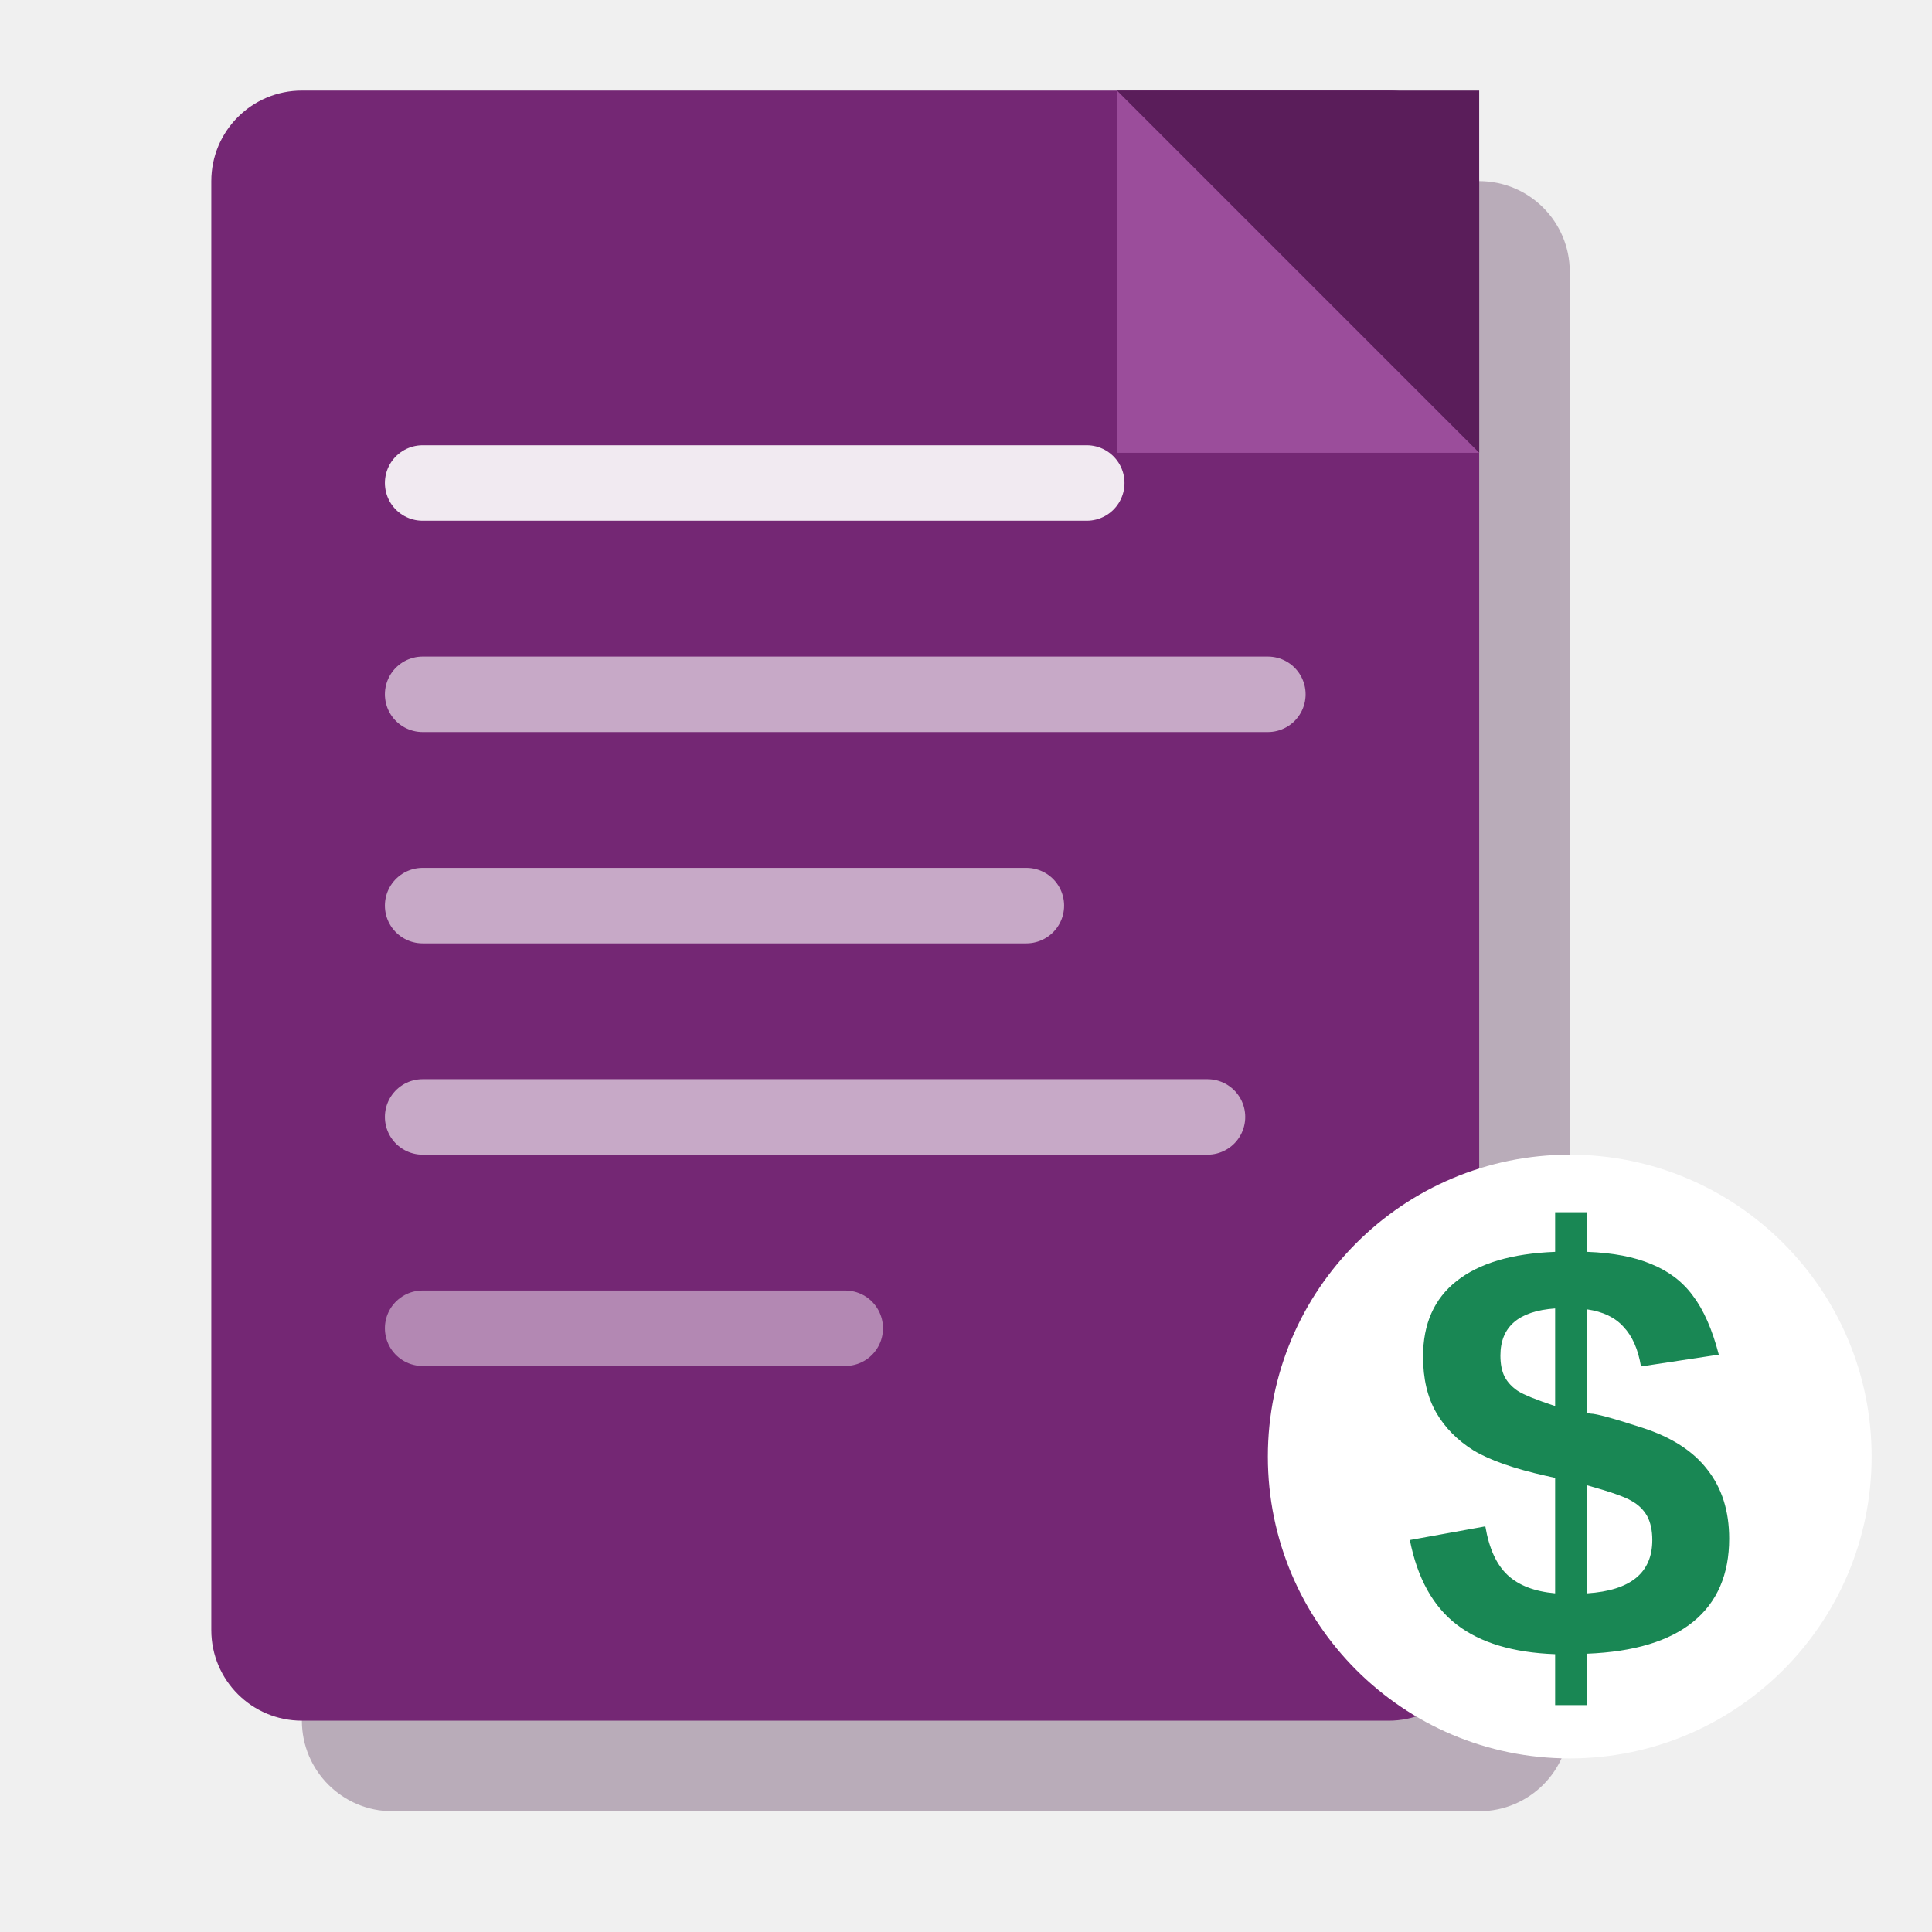
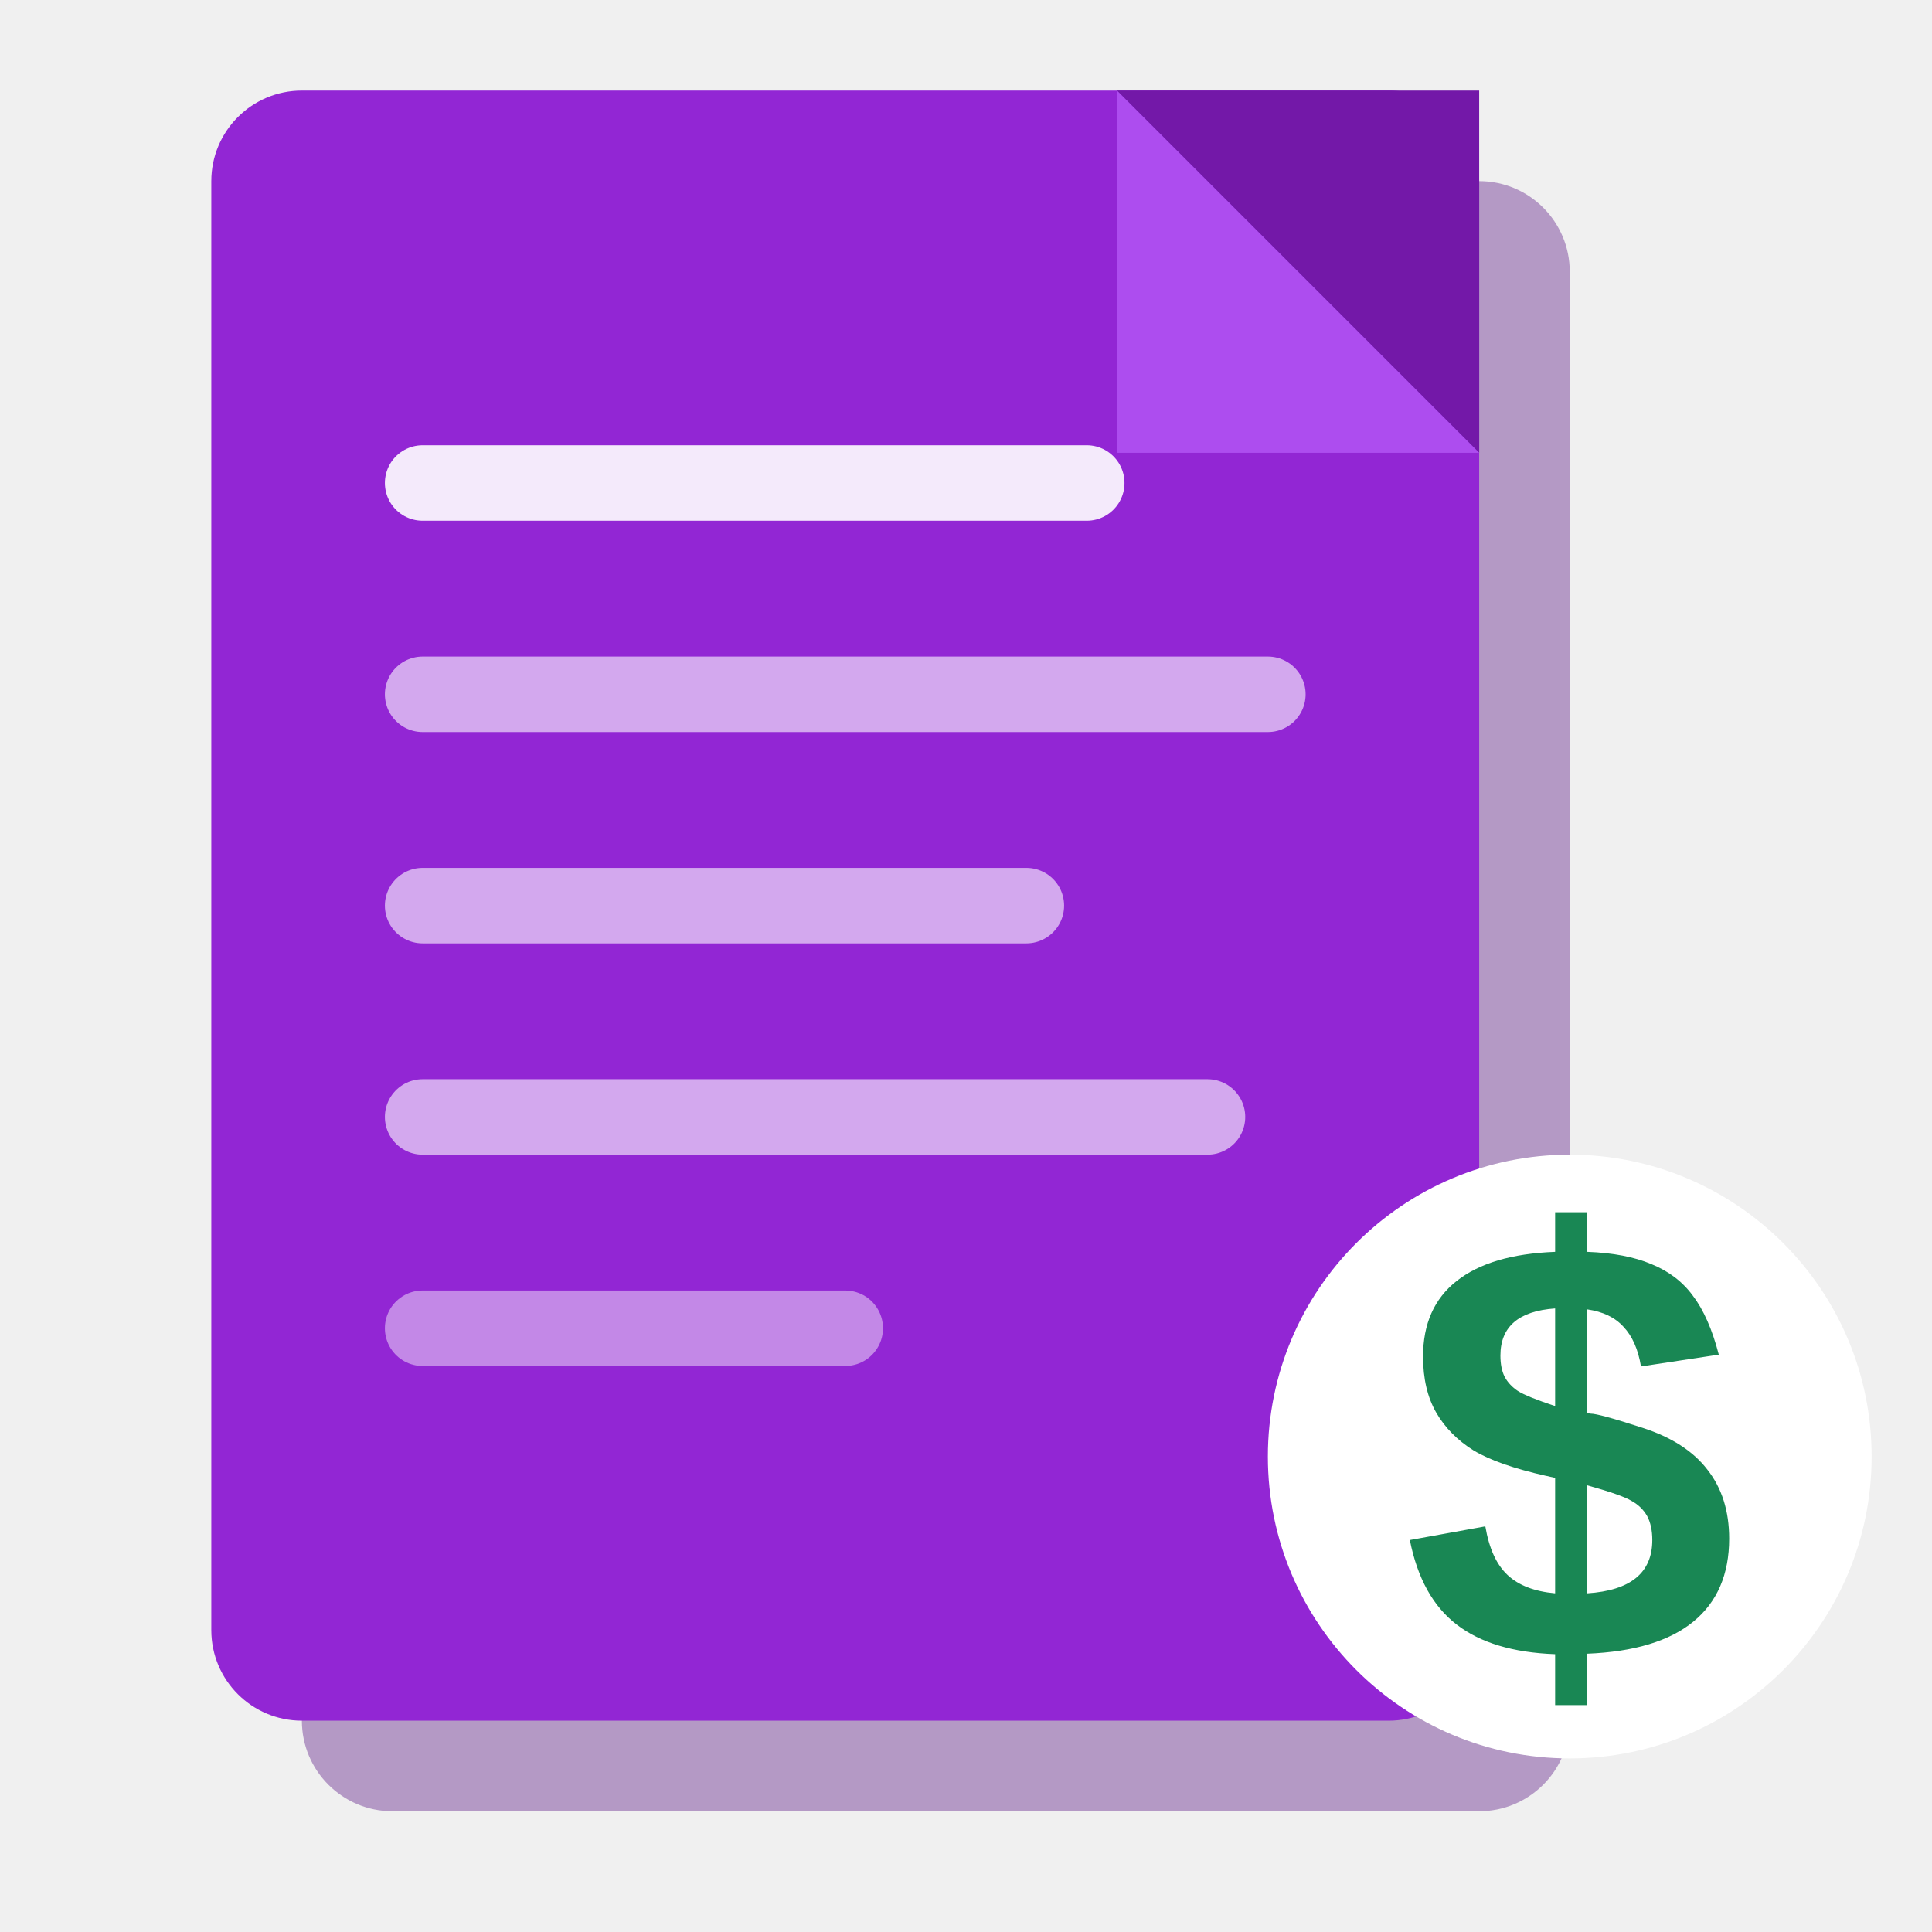
<svg xmlns="http://www.w3.org/2000/svg" viewBox="0 0 64 64" width="64" height="64">
-   <rect x="10" y="6" width="42" height="54" rx="3" fill="#3a0e3a" opacity="0.3" />
-   <rect x="7" y="3" width="42" height="54" rx="3" fill="#742774" />
-   <path d="M37 3 L49 3 L49 15 Z" fill="#5a1d5a" />
-   <path d="M37 3 L37 15 L49 15" fill="#9b4d9b" />
+   <rect x="10" y="6" width="42" height="54" rx="3" fill="#5A1785" opacity="0.4" />
+   <rect x="7" y="3" width="42" height="54" rx="3" fill="#9226D4" />
+   <path d="M37 3 L49 3 L49 15 Z" fill="#7318A8" />
+   <path d="M37 3 L37 15 L49 15" fill="#AD4DEF" />
  <line x1="14" y1="16" x2="36" y2="16" stroke="white" stroke-width="2.5" stroke-linecap="round" opacity="0.9" />
  <line x1="14" y1="23" x2="42" y2="23" stroke="white" stroke-width="2.5" stroke-linecap="round" opacity="0.6" />
  <line x1="14" y1="30" x2="34" y2="30" stroke="white" stroke-width="2.5" stroke-linecap="round" opacity="0.6" />
  <line x1="14" y1="37" x2="40" y2="37" stroke="white" stroke-width="2.5" stroke-linecap="round" opacity="0.6" />
  <line x1="14" y1="44" x2="28" y2="44" stroke="white" stroke-width="2.5" stroke-linecap="round" opacity="0.45" />
  <circle cx="52" cy="48.25" r="10" fill="white" />
  <text x="52" y="55" text-anchor="middle" font-family="Arial, Helvetica, sans-serif" font-size="20" font-weight="bold" fill="#198754">$</text>
</svg>
